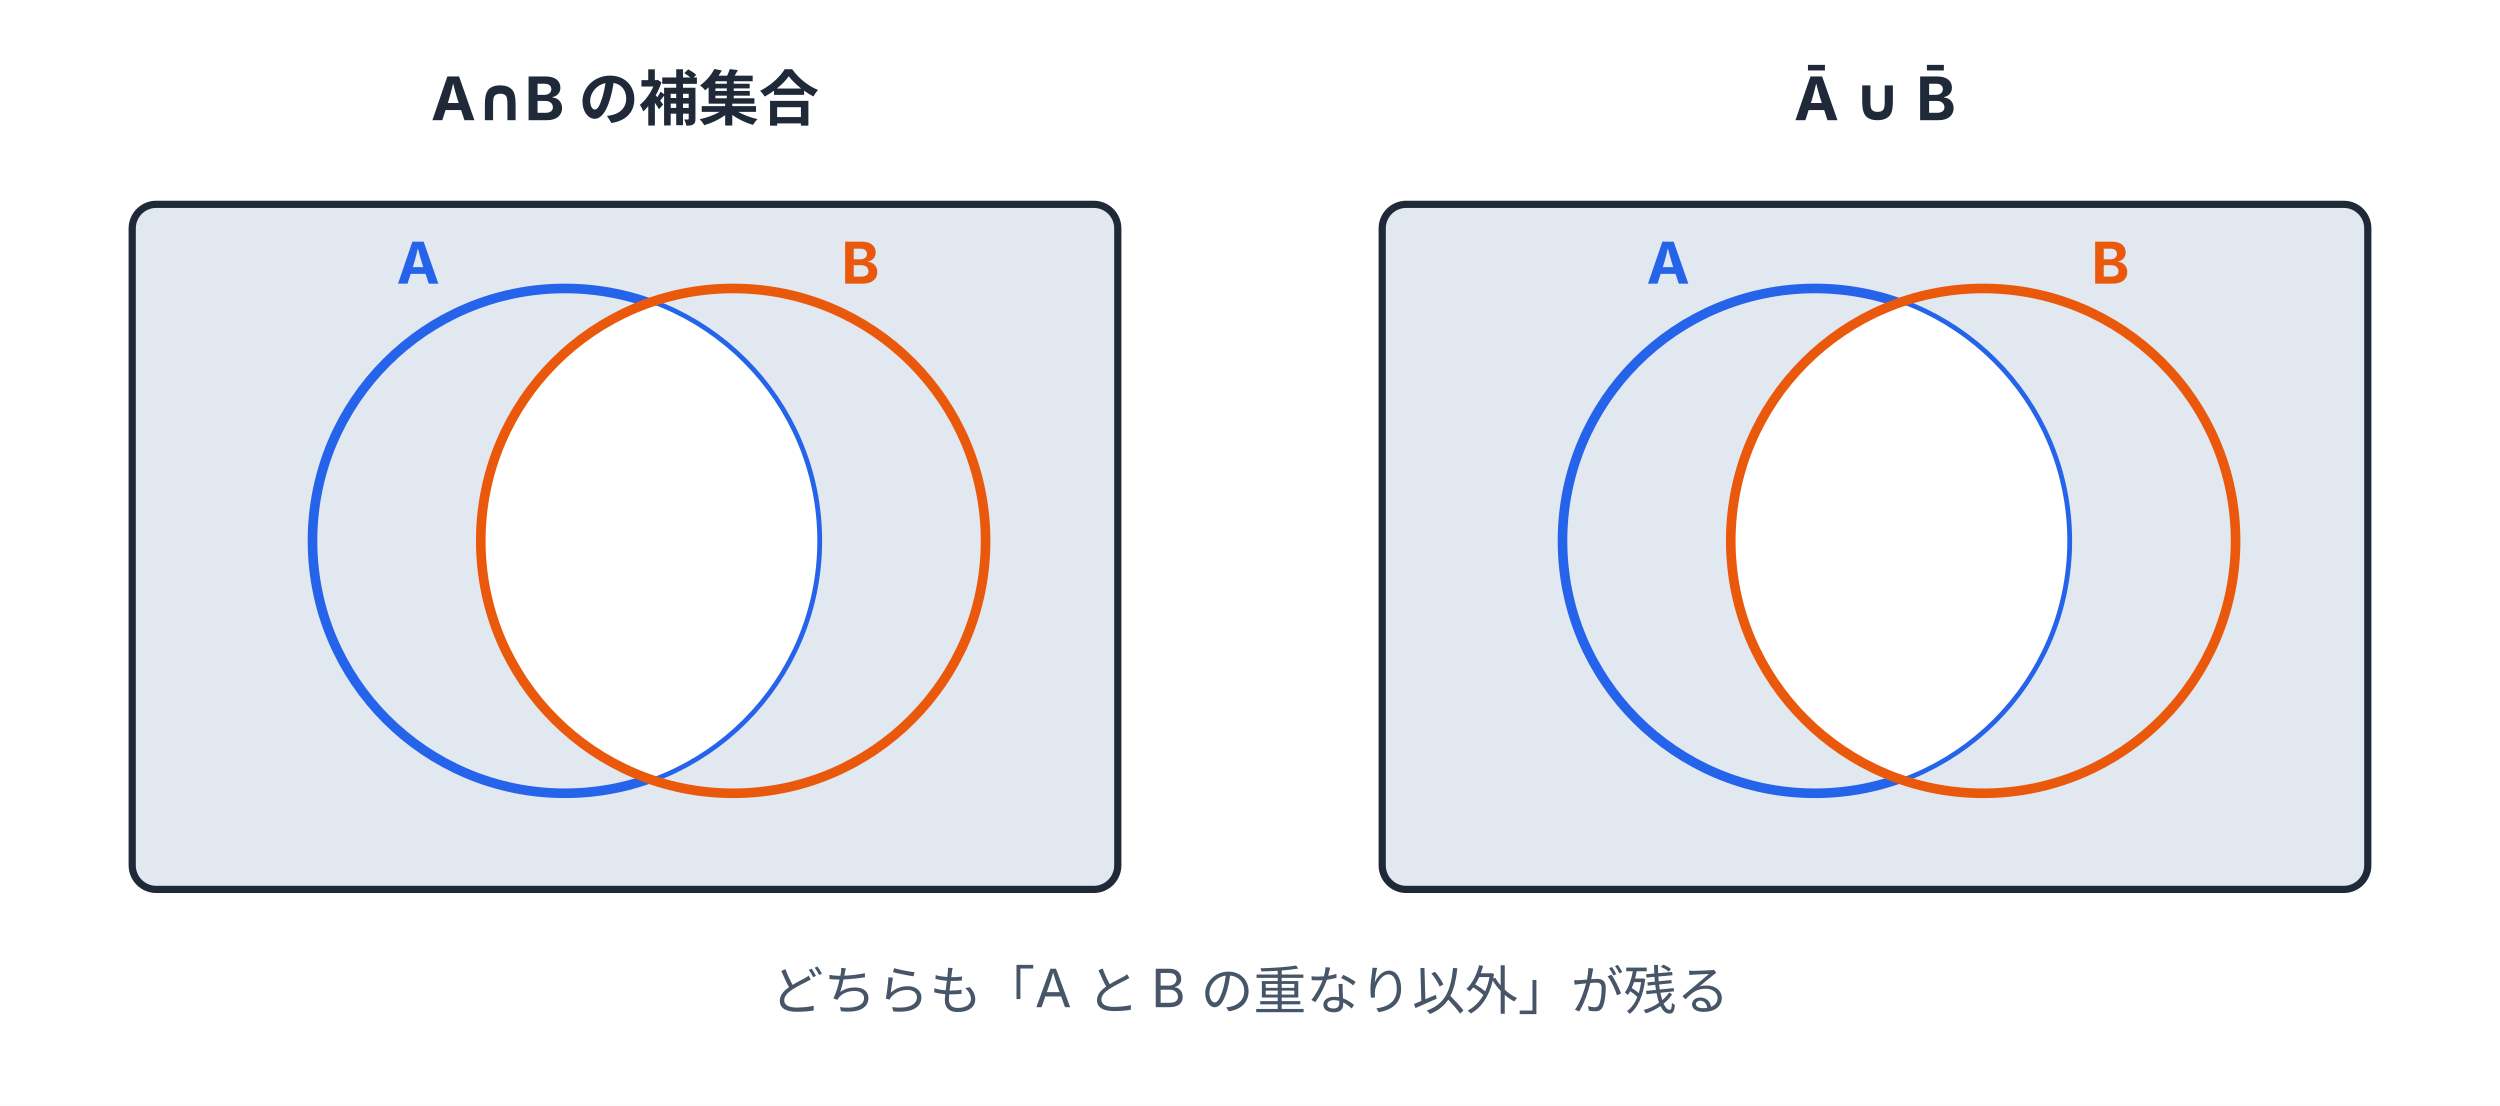
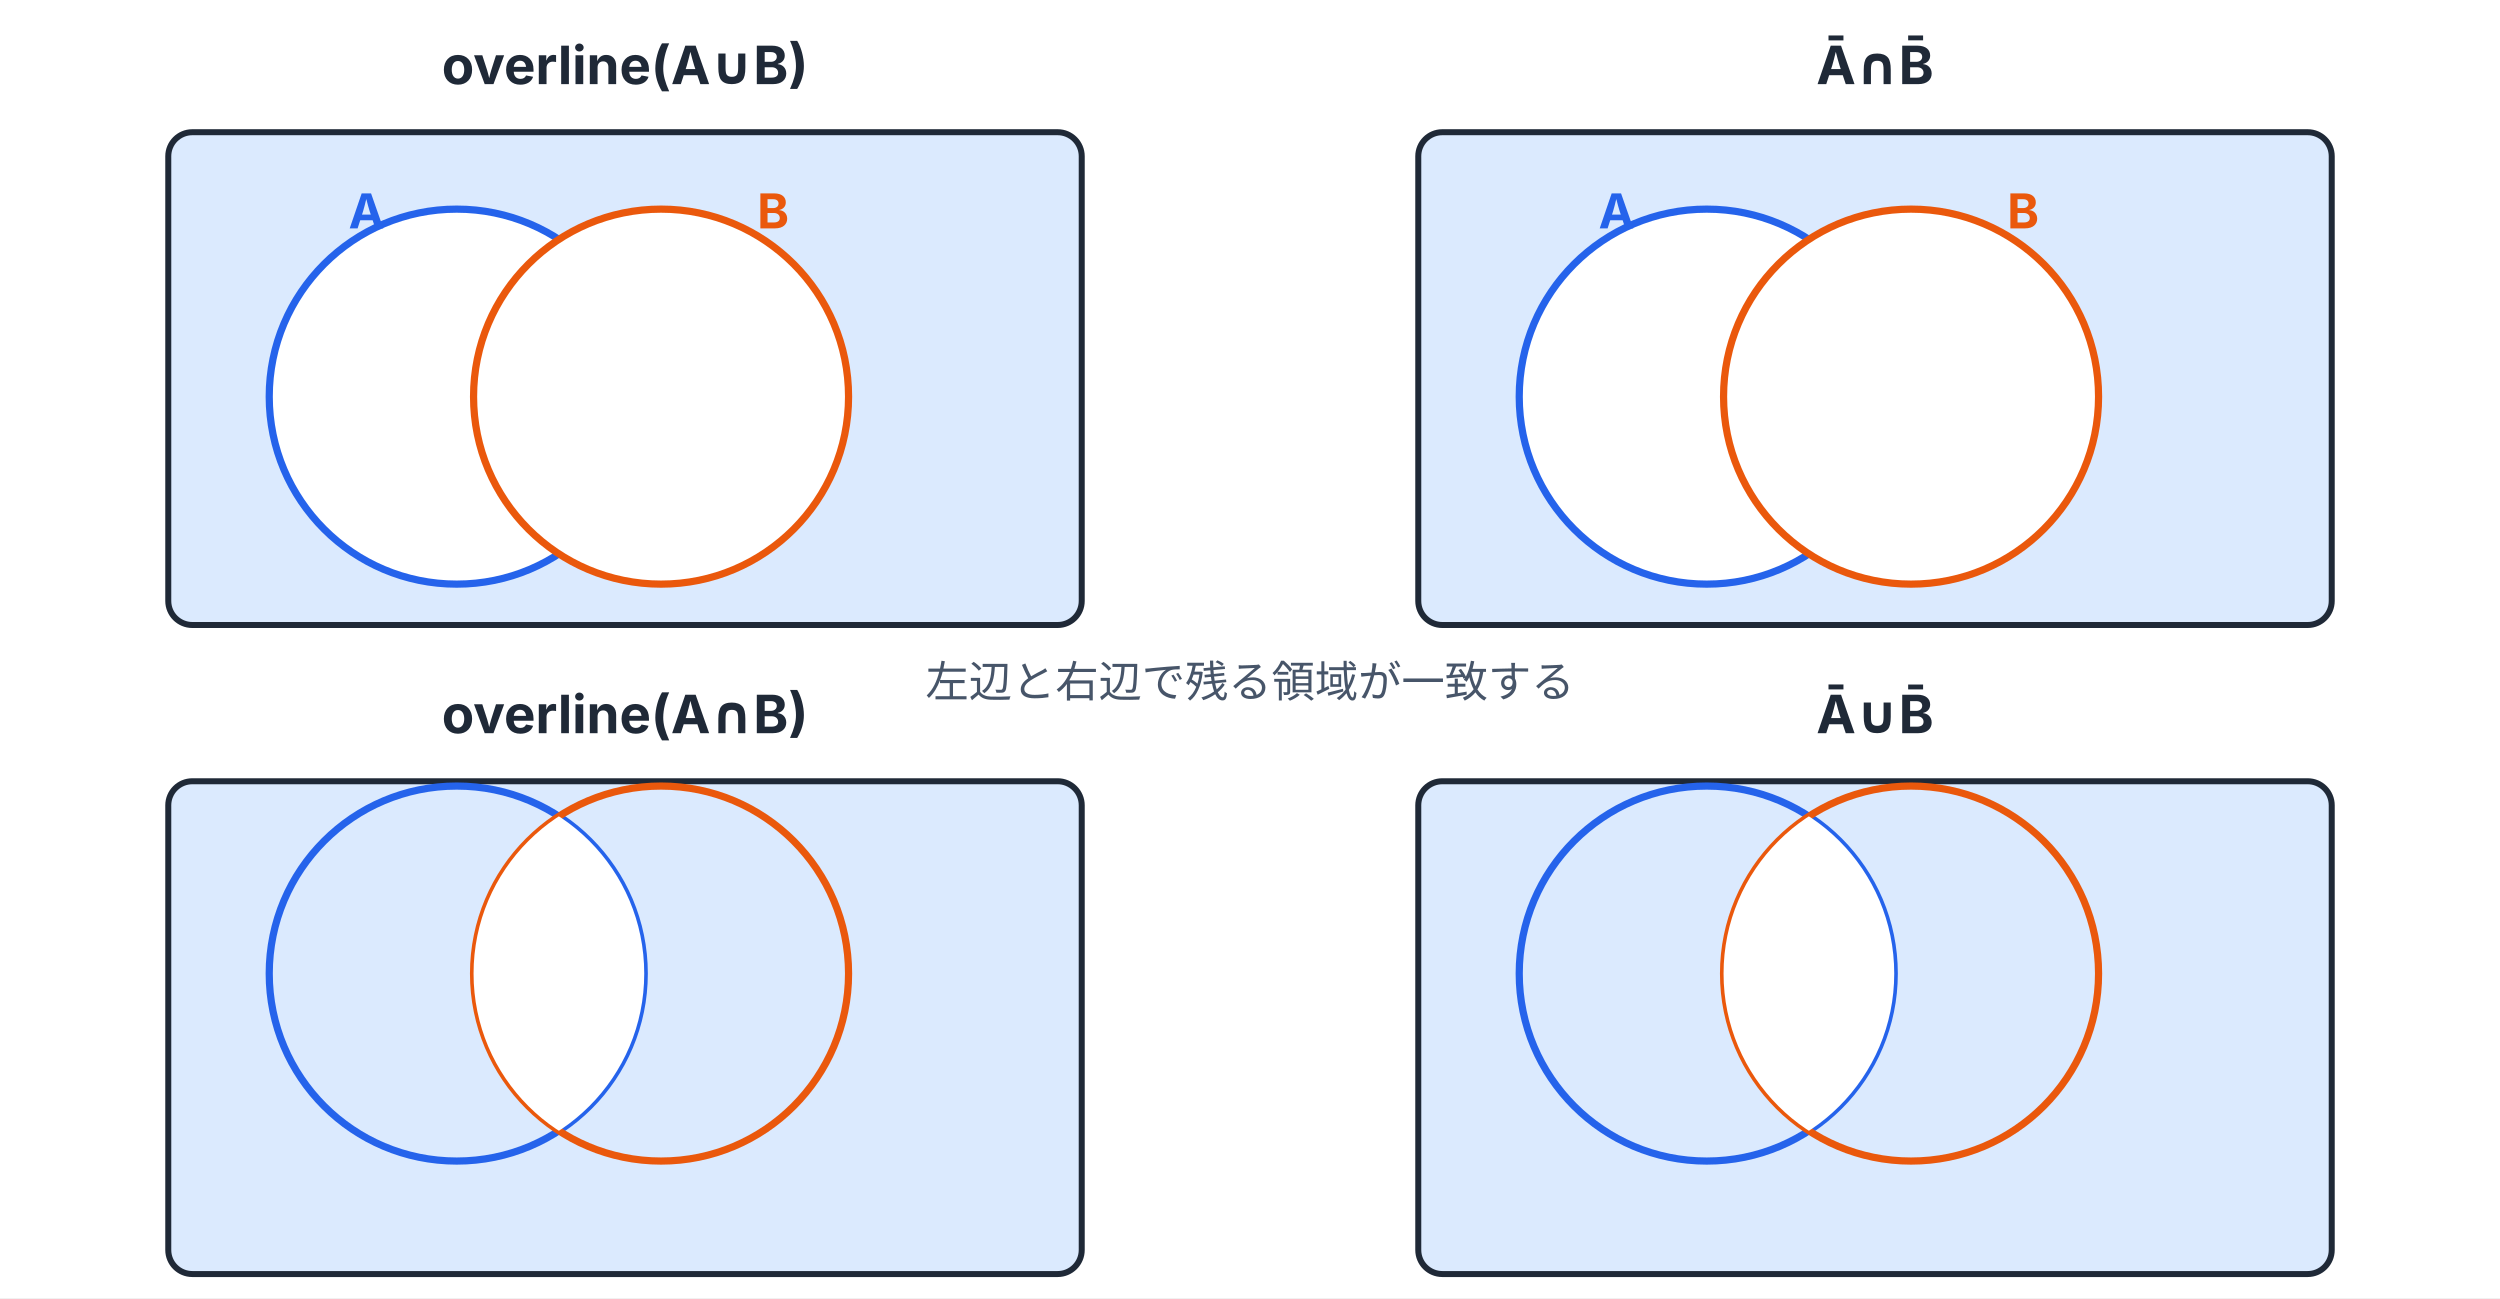
- <svg xmlns="http://www.w3.org/2000/svg" width="1040" height="460" viewBox="0 0 1040 460" font-family="system-ui,-apple-system,BlinkMacSystemFont,'Segoe UI',sans-serif">
-   <rect width="1040" height="460" fill="#fff" />
+ <svg xmlns="http://www.w3.org/2000/svg" width="1040" height="540" viewBox="0 0 1040 540" font-family="system-ui,-apple-system,BlinkMacSystemFont,'Segoe UI',sans-serif">
+   <rect width="1040" height="540" fill="#fff" />
  <defs>
-     <clipPath id="clip-left-a">
-       <circle cx="235" cy="225" r="105" />
+     <clipPath id="tlA">
+       <circle cx="190" cy="165" r="78" />
    </clipPath>
-     <clipPath id="clip-right-a">
-       <circle cx="755" cy="225" r="105" />
+     <clipPath id="trA">
+       <circle cx="710" cy="165" r="78" />
+     </clipPath>
+     <clipPath id="blA">
+       <circle cx="190" cy="405" r="78" />
+     </clipPath>
+     <clipPath id="brA">
+       <circle cx="710" cy="405" r="78" />
    </clipPath>
  </defs>
-   <text x="260" y="50" text-anchor="middle" font-size="25" font-weight="700" fill="#1f2937">A∩B の補集合</text>
-   <rect x="55" y="85" width="410" height="285" rx="10" fill="#e2e8f0" stroke="#1f2937" stroke-width="3" />
-   <circle cx="235" cy="225" r="105" fill="none" stroke="#2563eb" stroke-width="4" />
-   <circle cx="305" cy="225" r="105" fill="#fff" clip-path="url(#clip-left-a)" />
-   <circle cx="305" cy="225" r="105" fill="none" stroke="#ea580c" stroke-width="4" />
-   <text x="165" y="118" font-size="24" font-weight="700" fill="#2563eb">A</text>
-   <text x="350" y="118" font-size="24" font-weight="700" fill="#ea580c">B</text>
-   <text x="780" y="50" text-anchor="middle" font-size="25" font-weight="700" fill="#1f2937">Ā ∪ B̄</text>
-   <rect x="575" y="85" width="410" height="285" rx="10" fill="#e2e8f0" stroke="#1f2937" stroke-width="3" />
-   <circle cx="755" cy="225" r="105" fill="none" stroke="#2563eb" stroke-width="4" />
-   <circle cx="825" cy="225" r="105" fill="#fff" clip-path="url(#clip-right-a)" />
-   <circle cx="825" cy="225" r="105" fill="none" stroke="#ea580c" stroke-width="4" />
-   <text x="685" y="118" font-size="24" font-weight="700" fill="#2563eb">A</text>
-   <text x="870" y="118" font-size="24" font-weight="700" fill="#ea580c">B</text>
-   <text x="520" y="420" text-anchor="middle" font-size="22" fill="#475569">どちらも「A と B の重なり以外」が残る</text>
+   <text x="260" y="35" text-anchor="middle" font-size="22" font-weight="700" fill="#1f2937">overline(A∪B)</text>
+   <rect x="70" y="55" width="380" height="205" rx="10" fill="#dbeafe" stroke="#1f2937" stroke-width="2.5" />
+   <circle cx="190" cy="165" r="78" fill="#fff" stroke="#2563eb" stroke-width="3" />
+   <circle cx="275" cy="165" r="78" fill="#fff" stroke="#ea580c" stroke-width="3" />
+   <text x="145" y="95" font-size="20" font-weight="700" fill="#2563eb">A</text>
+   <text x="315" y="95" font-size="20" font-weight="700" fill="#ea580c">B</text>
+   <text x="780" y="35" text-anchor="middle" font-size="22" font-weight="700" fill="#1f2937">Ā∩B̄</text>
+   <rect x="590" y="55" width="380" height="205" rx="10" fill="#dbeafe" stroke="#1f2937" stroke-width="2.5" />
+   <circle cx="710" cy="165" r="78" fill="#fff" stroke="#2563eb" stroke-width="3" />
+   <circle cx="795" cy="165" r="78" fill="#fff" stroke="#ea580c" stroke-width="3" />
+   <text x="665" y="95" font-size="20" font-weight="700" fill="#2563eb">A</text>
+   <text x="835" y="95" font-size="20" font-weight="700" fill="#ea580c">B</text>
+   <text x="260" y="305" text-anchor="middle" font-size="22" font-weight="700" fill="#1f2937">overline(A∩B)</text>
+   <rect x="70" y="325" width="380" height="205" rx="10" fill="#dbeafe" stroke="#1f2937" stroke-width="2.5" />
+   <circle cx="190" cy="405" r="78" fill="none" stroke="#2563eb" stroke-width="3" />
+   <circle cx="275" cy="405" r="78" fill="none" stroke="#ea580c" stroke-width="3" />
+   <circle cx="275" cy="405" r="78" fill="#fff" clip-path="url(#blA)" />
+   <text x="780" y="305" text-anchor="middle" font-size="22" font-weight="700" fill="#1f2937">Ā∪B̄</text>
+   <rect x="590" y="325" width="380" height="205" rx="10" fill="#dbeafe" stroke="#1f2937" stroke-width="2.5" />
+   <circle cx="710" cy="405" r="78" fill="none" stroke="#2563eb" stroke-width="3" />
+   <circle cx="795" cy="405" r="78" fill="none" stroke="#ea580c" stroke-width="3" />
+   <circle cx="795" cy="405" r="78" fill="#fff" clip-path="url(#brA)" />
+   <text x="520" y="290" text-anchor="middle" font-size="18" fill="#475569">左辺と右辺で残る領域が一致する</text>
</svg>
